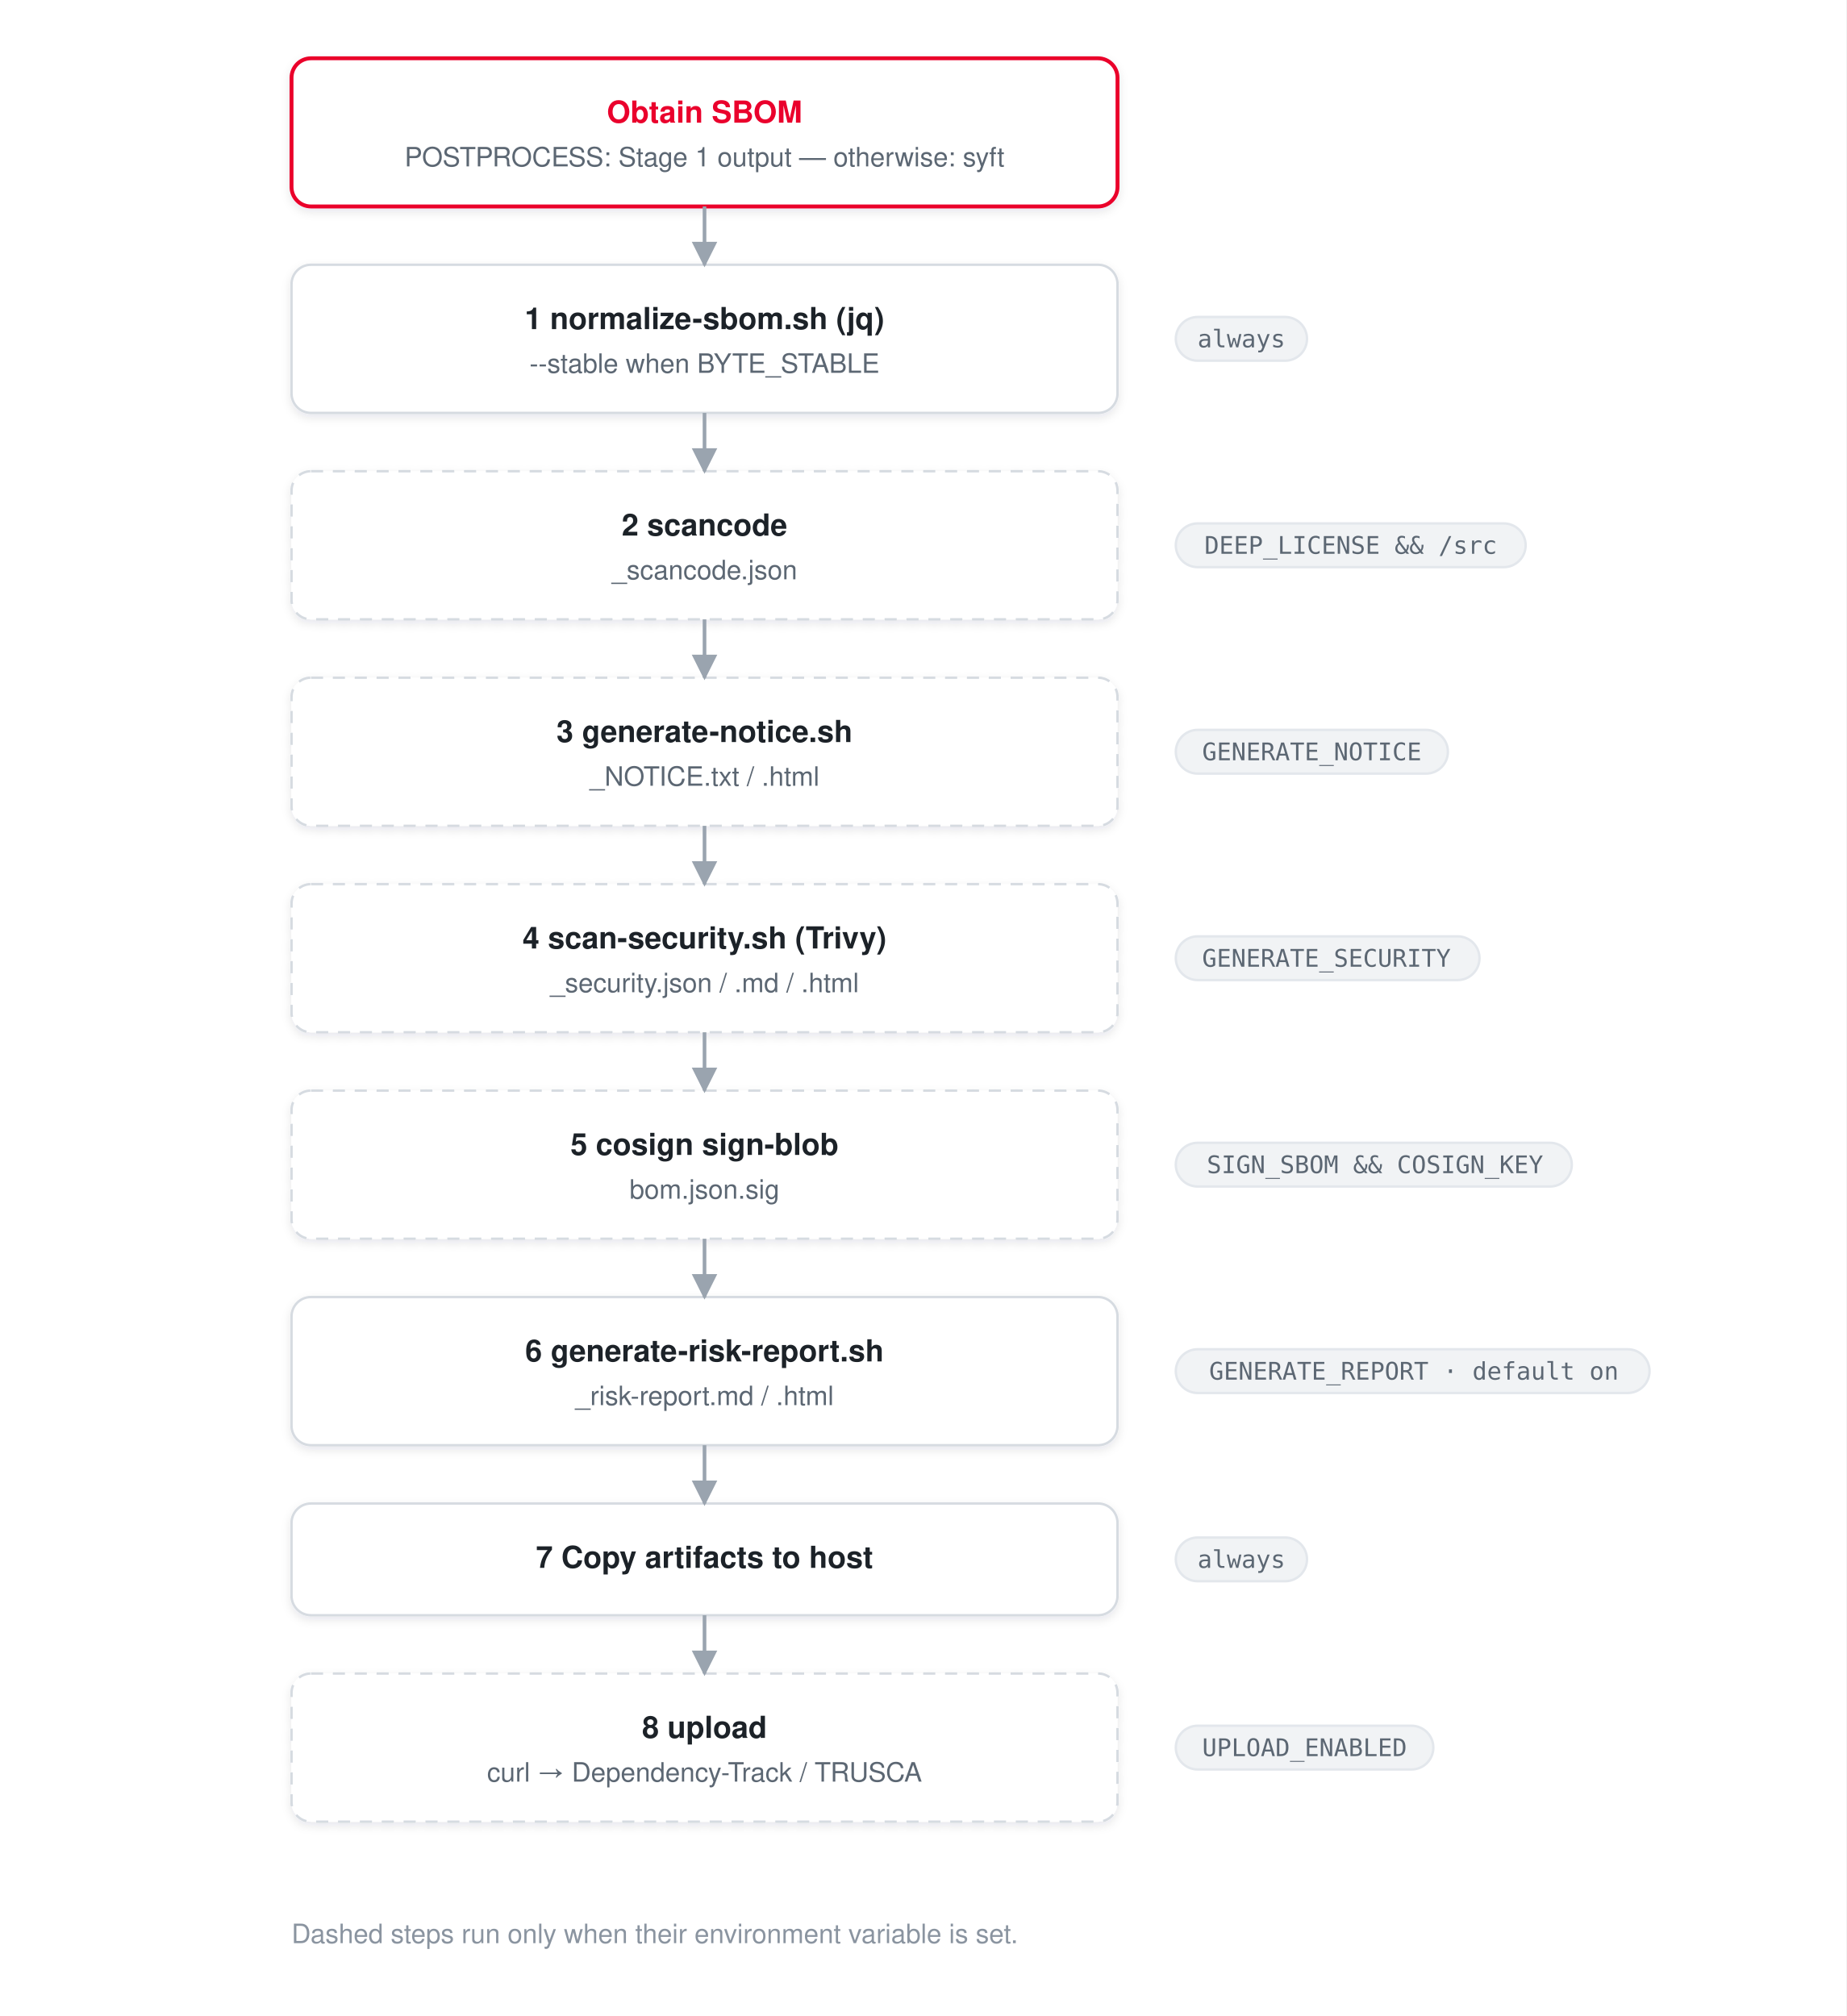
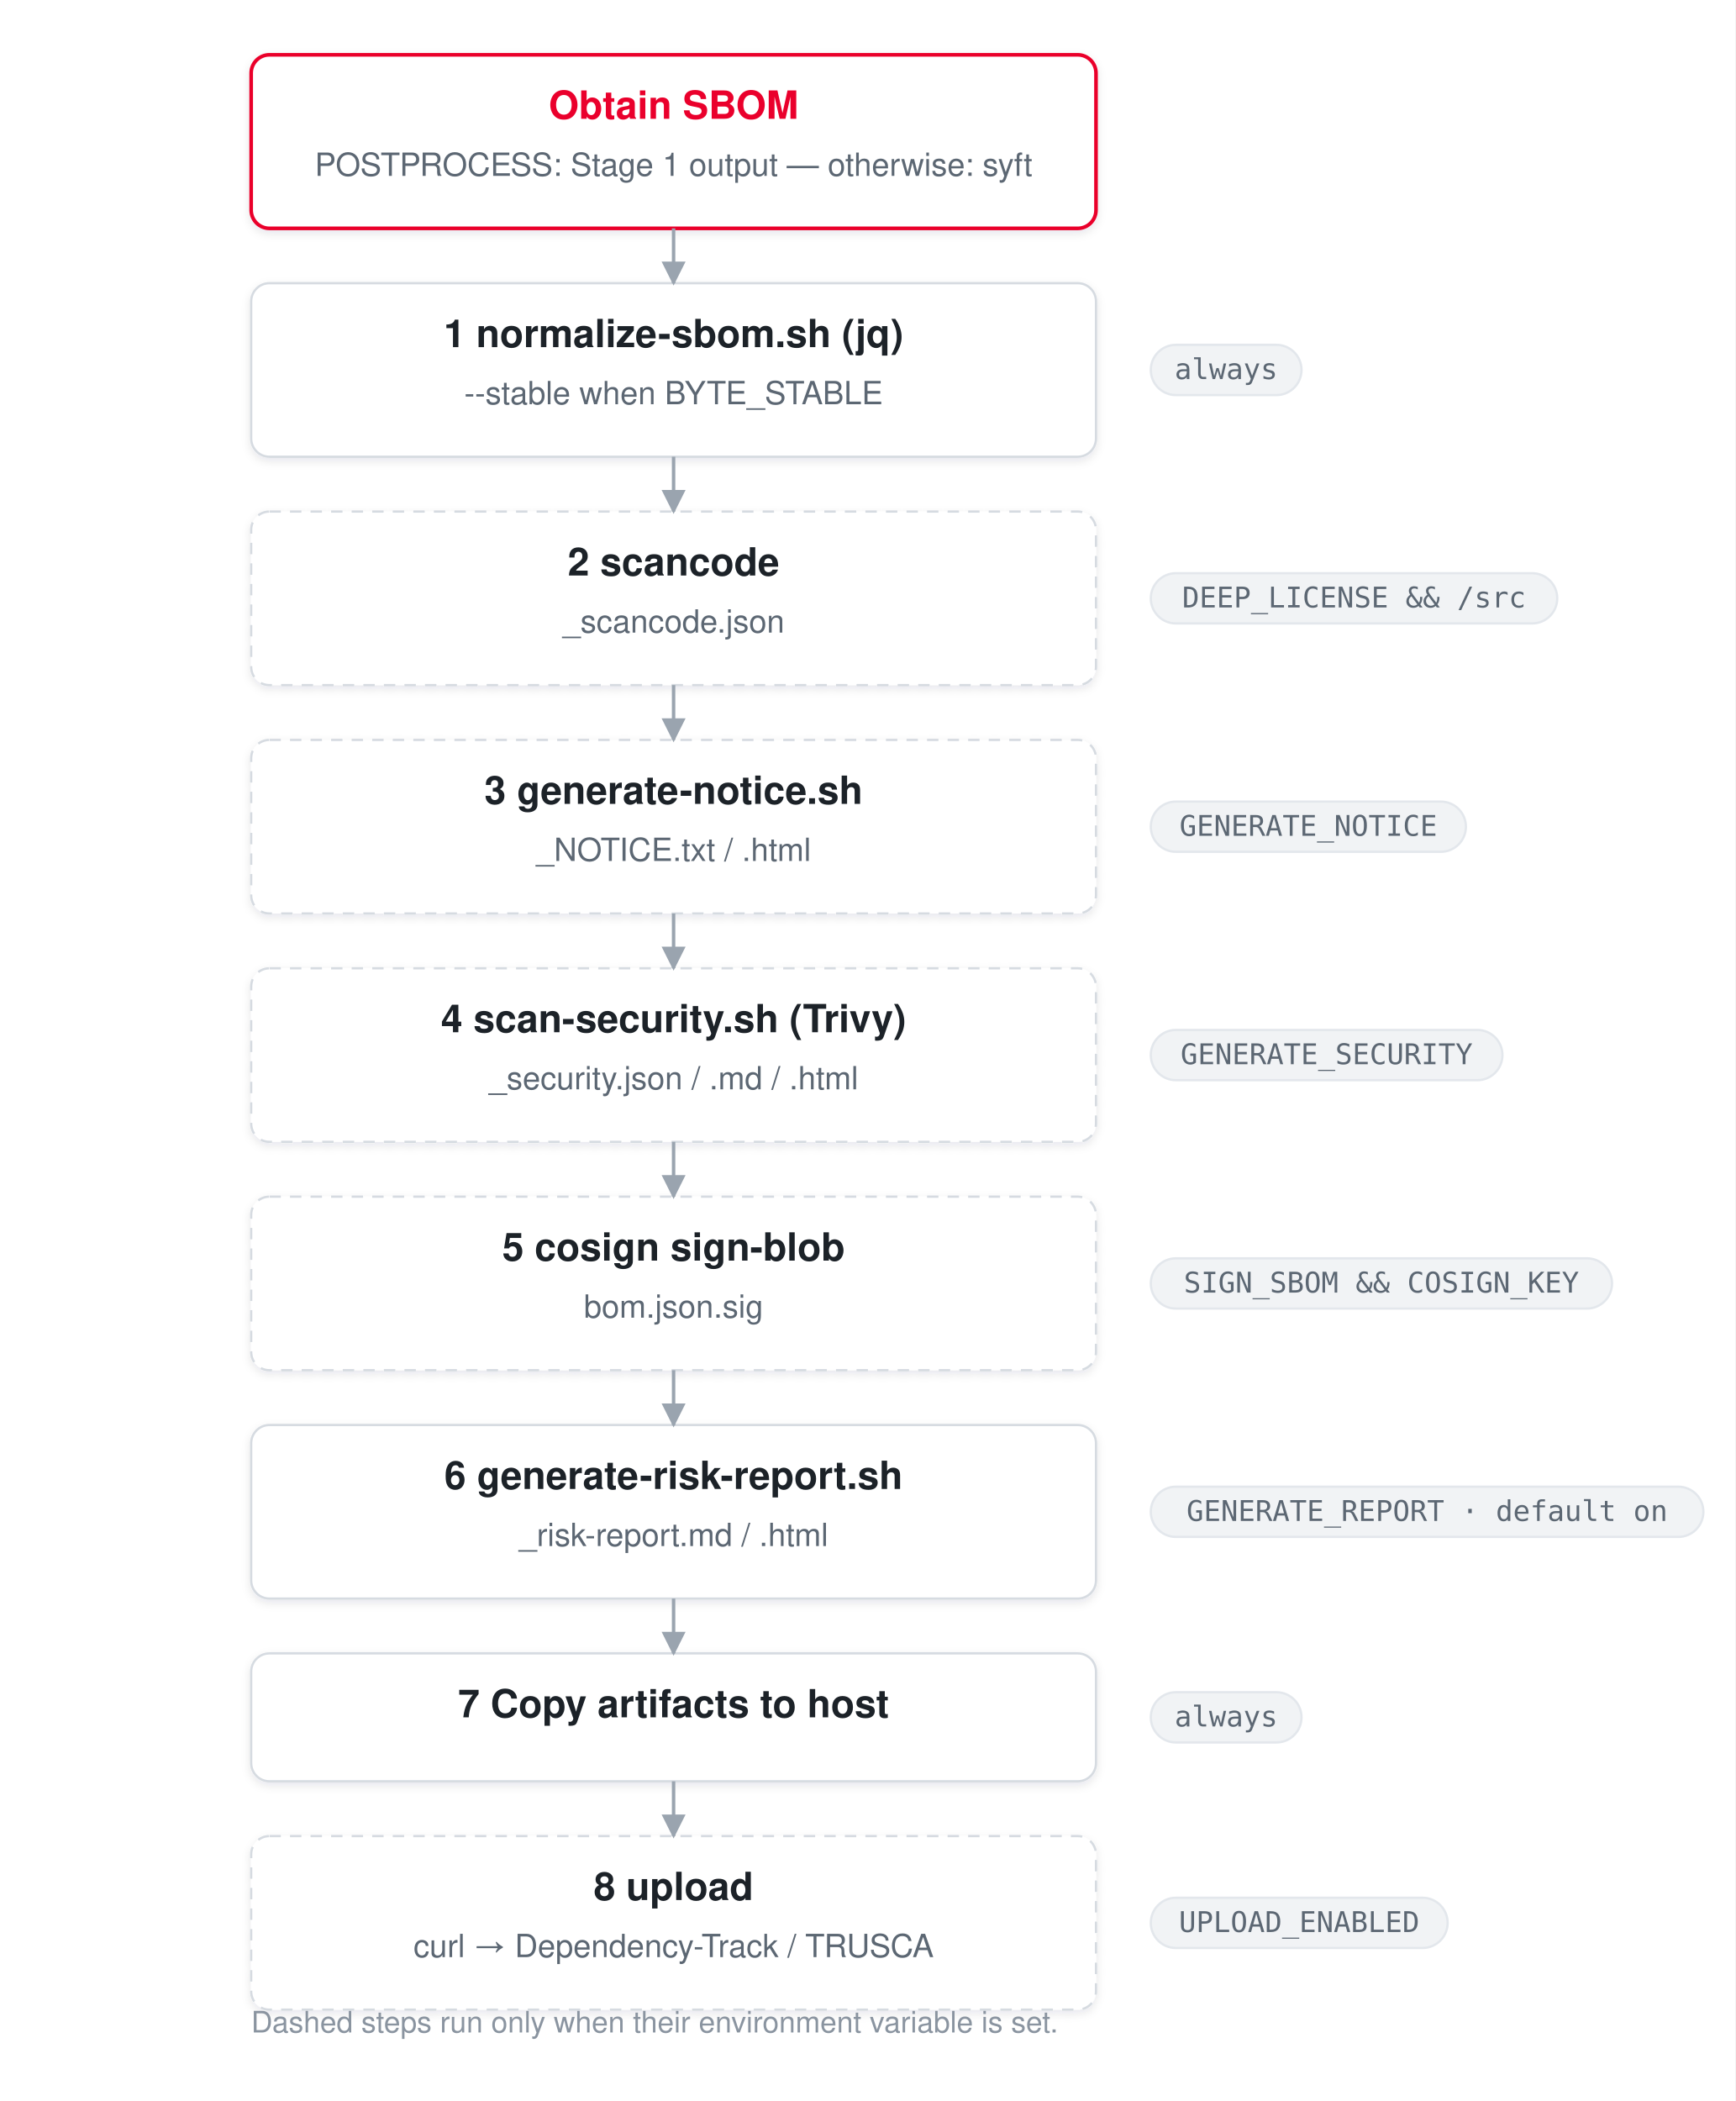
- <svg xmlns="http://www.w3.org/2000/svg" width="760" height="830" viewBox="0 0 760 830">
+ <svg xmlns="http://www.w3.org/2000/svg" width="760" height="920" viewBox="0 0 760 920">
  <defs>
    <marker id="arr" viewBox="0 0 10 10" refX="9" refY="5" markerWidth="7" markerHeight="7" orient="auto-start-reverse">
      <path d="M0,0 L10,5 L0,10 z" fill="#9aa4af" />
    </marker>
    <filter id="sh" x="-20%" y="-20%" width="140%" height="160%">
      <feDropShadow dx="0" dy="1.5" stdDeviation="2" flood-color="#1c2228" flood-opacity="0.10" />
    </filter>
  </defs>
-   <rect width="760" height="830" fill="#ffffff" />
-   <rect x="120" y="24" width="340" height="61" rx="8" fill="#ffffff" stroke="#EA002C" stroke-width="1.6" filter="url(#sh)" />
-   <text x="290.0" y="50.5" text-anchor="middle" font-family="'Helvetica Neue',Helvetica,Arial,sans-serif" font-size="12.5" font-weight="600" fill="#EA002C">Obtain SBOM</text>
-   <text x="290.0" y="68.5" text-anchor="middle" font-family="'Helvetica Neue',Helvetica,Arial,sans-serif" font-size="11" fill="#5c6773">POSTPROCESS: Stage 1 output — otherwise: syft</text>
-   <rect x="120" y="109" width="340" height="61" rx="8" fill="#ffffff" stroke="#d6dbe1" stroke-width="1" filter="url(#sh)" />
-   <text x="290.0" y="135.5" text-anchor="middle" font-family="'Helvetica Neue',Helvetica,Arial,sans-serif" font-size="12.5" font-weight="600" fill="#1c2228">1  normalize-sbom.sh (jq)</text>
-   <text x="290.0" y="153.5" text-anchor="middle" font-family="'Helvetica Neue',Helvetica,Arial,sans-serif" font-size="11" fill="#5c6773">--stable when BYTE_STABLE</text>
-   <rect x="484" y="130.5" width="54" height="18" rx="9" fill="#f1f3f5" stroke="#e3e7ec" />
-   <text x="511" y="143.0" text-anchor="middle" font-family="SFMono-Regular,Menlo,Consolas,monospace" font-size="10" fill="#5c6773">always</text>
-   <rect x="120" y="194" width="340" height="61" rx="8" fill="#ffffff" stroke="#d6dbe1" stroke-width="1" stroke-dasharray="5 4" filter="url(#sh)" />
-   <text x="290.0" y="220.5" text-anchor="middle" font-family="'Helvetica Neue',Helvetica,Arial,sans-serif" font-size="12.5" font-weight="600" fill="#1c2228">2  scancode</text>
-   <text x="290.0" y="238.5" text-anchor="middle" font-family="'Helvetica Neue',Helvetica,Arial,sans-serif" font-size="11" fill="#5c6773">_scancode.json</text>
-   <rect x="484" y="215.5" width="144" height="18" rx="9" fill="#f1f3f5" stroke="#e3e7ec" />
-   <text x="556" y="228.0" text-anchor="middle" font-family="SFMono-Regular,Menlo,Consolas,monospace" font-size="10" fill="#5c6773">DEEP_LICENSE &amp;&amp; /src</text>
-   <rect x="120" y="279" width="340" height="61" rx="8" fill="#ffffff" stroke="#d6dbe1" stroke-width="1" stroke-dasharray="5 4" filter="url(#sh)" />
-   <text x="290.0" y="305.5" text-anchor="middle" font-family="'Helvetica Neue',Helvetica,Arial,sans-serif" font-size="12.5" font-weight="600" fill="#1c2228">3  generate-notice.sh</text>
-   <text x="290.0" y="323.5" text-anchor="middle" font-family="'Helvetica Neue',Helvetica,Arial,sans-serif" font-size="11" fill="#5c6773">_NOTICE.txt / .html</text>
-   <rect x="484" y="300.5" width="112" height="18" rx="9" fill="#f1f3f5" stroke="#e3e7ec" />
-   <text x="540" y="313.0" text-anchor="middle" font-family="SFMono-Regular,Menlo,Consolas,monospace" font-size="10" fill="#5c6773">GENERATE_NOTICE</text>
-   <rect x="120" y="364" width="340" height="61" rx="8" fill="#ffffff" stroke="#d6dbe1" stroke-width="1" stroke-dasharray="5 4" filter="url(#sh)" />
-   <text x="290.0" y="390.5" text-anchor="middle" font-family="'Helvetica Neue',Helvetica,Arial,sans-serif" font-size="12.5" font-weight="600" fill="#1c2228">4  scan-security.sh (Trivy)</text>
-   <text x="290.0" y="408.5" text-anchor="middle" font-family="'Helvetica Neue',Helvetica,Arial,sans-serif" font-size="11" fill="#5c6773">_security.json / .md / .html</text>
-   <rect x="484" y="385.5" width="125" height="18" rx="9" fill="#f1f3f5" stroke="#e3e7ec" />
-   <text x="546" y="398.0" text-anchor="middle" font-family="SFMono-Regular,Menlo,Consolas,monospace" font-size="10" fill="#5c6773">GENERATE_SECURITY</text>
-   <rect x="120" y="449" width="340" height="61" rx="8" fill="#ffffff" stroke="#d6dbe1" stroke-width="1" stroke-dasharray="5 4" filter="url(#sh)" />
-   <text x="290.0" y="475.5" text-anchor="middle" font-family="'Helvetica Neue',Helvetica,Arial,sans-serif" font-size="12.5" font-weight="600" fill="#1c2228">5  cosign sign-blob</text>
-   <text x="290.0" y="493.5" text-anchor="middle" font-family="'Helvetica Neue',Helvetica,Arial,sans-serif" font-size="11" fill="#5c6773">bom.json.sig</text>
-   <rect x="484" y="470.5" width="163" height="18" rx="9" fill="#f1f3f5" stroke="#e3e7ec" />
-   <text x="566" y="483.0" text-anchor="middle" font-family="SFMono-Regular,Menlo,Consolas,monospace" font-size="10" fill="#5c6773">SIGN_SBOM &amp;&amp; COSIGN_KEY</text>
-   <rect x="120" y="534" width="340" height="61" rx="8" fill="#ffffff" stroke="#d6dbe1" stroke-width="1" filter="url(#sh)" />
-   <text x="290.0" y="560.5" text-anchor="middle" font-family="'Helvetica Neue',Helvetica,Arial,sans-serif" font-size="12.5" font-weight="600" fill="#1c2228">6  generate-risk-report.sh</text>
-   <text x="290.0" y="578.5" text-anchor="middle" font-family="'Helvetica Neue',Helvetica,Arial,sans-serif" font-size="11" fill="#5c6773">_risk-report.md / .html</text>
-   <rect x="484" y="555.5" width="195" height="18" rx="9" fill="#f1f3f5" stroke="#e3e7ec" />
-   <text x="582" y="568.0" text-anchor="middle" font-family="SFMono-Regular,Menlo,Consolas,monospace" font-size="10" fill="#5c6773">GENERATE_REPORT · default on</text>
-   <rect x="120" y="619" width="340" height="46" rx="8" fill="#ffffff" stroke="#d6dbe1" stroke-width="1" filter="url(#sh)" />
-   <text x="290.0" y="645.5" text-anchor="middle" font-family="'Helvetica Neue',Helvetica,Arial,sans-serif" font-size="12.5" font-weight="600" fill="#1c2228">7  Copy artifacts to host</text>
-   <rect x="484" y="633.0" width="54" height="18" rx="9" fill="#f1f3f5" stroke="#e3e7ec" />
-   <text x="511" y="645.5" text-anchor="middle" font-family="SFMono-Regular,Menlo,Consolas,monospace" font-size="10" fill="#5c6773">always</text>
-   <rect x="120" y="689" width="340" height="61" rx="8" fill="#ffffff" stroke="#d6dbe1" stroke-width="1" stroke-dasharray="5 4" filter="url(#sh)" />
-   <text x="290.0" y="715.5" text-anchor="middle" font-family="'Helvetica Neue',Helvetica,Arial,sans-serif" font-size="12.5" font-weight="600" fill="#1c2228">8  upload</text>
-   <text x="290.0" y="733.5" text-anchor="middle" font-family="'Helvetica Neue',Helvetica,Arial,sans-serif" font-size="11" fill="#5c6773">curl → Dependency-Track / TRUSCA</text>
-   <rect x="484" y="710.5" width="106" height="18" rx="9" fill="#f1f3f5" stroke="#e3e7ec" />
-   <text x="537" y="723.0" text-anchor="middle" font-family="SFMono-Regular,Menlo,Consolas,monospace" font-size="10" fill="#5c6773">UPLOAD_ENABLED</text>
-   <path d="M290.0,85 L290.0,109" fill="none" stroke="#9aa4af" stroke-width="1.5" marker-end="url(#arr)" />
-   <path d="M290.0,170 L290.0,194" fill="none" stroke="#9aa4af" stroke-width="1.5" marker-end="url(#arr)" />
-   <path d="M290.0,255 L290.0,279" fill="none" stroke="#9aa4af" stroke-width="1.5" marker-end="url(#arr)" />
-   <path d="M290.0,340 L290.0,364" fill="none" stroke="#9aa4af" stroke-width="1.5" marker-end="url(#arr)" />
-   <path d="M290.0,425 L290.0,449" fill="none" stroke="#9aa4af" stroke-width="1.5" marker-end="url(#arr)" />
-   <path d="M290.0,510 L290.0,534" fill="none" stroke="#9aa4af" stroke-width="1.5" marker-end="url(#arr)" />
-   <path d="M290.0,595 L290.0,619" fill="none" stroke="#9aa4af" stroke-width="1.5" marker-end="url(#arr)" />
-   <path d="M290.0,665 L290.0,689" fill="none" stroke="#9aa4af" stroke-width="1.5" marker-end="url(#arr)" />
-   <text x="120" y="800" text-anchor="start" font-family="'Helvetica Neue',Helvetica,Arial,sans-serif" font-size="11" font-weight="400" fill="#8a94a0">Dashed steps run only when their environment variable is set.</text>
+   <rect width="760" height="920" fill="#ffffff" />
+   <rect x="110" y="24" width="370" height="76" rx="8" fill="#ffffff" stroke="#EA002C" stroke-width="1.6" filter="url(#sh)" />
+   <text x="295.0" y="52.0" text-anchor="middle" font-family="'Helvetica Neue',Helvetica,Arial,sans-serif" font-size="17" font-weight="600" fill="#EA002C">Obtain SBOM</text>
+   <text x="295.0" y="77.0" text-anchor="middle" font-family="'Helvetica Neue',Helvetica,Arial,sans-serif" font-size="14" fill="#5c6773">POSTPROCESS: Stage 1 output — otherwise: syft</text>
+   <rect x="110" y="124" width="370" height="76" rx="8" fill="#ffffff" stroke="#d6dbe1" stroke-width="1" filter="url(#sh)" />
+   <text x="295.0" y="152.0" text-anchor="middle" font-family="'Helvetica Neue',Helvetica,Arial,sans-serif" font-size="17" font-weight="600" fill="#1c2228">1  normalize-sbom.sh (jq)</text>
+   <text x="295.0" y="177.0" text-anchor="middle" font-family="'Helvetica Neue',Helvetica,Arial,sans-serif" font-size="14" fill="#5c6773">--stable when BYTE_STABLE</text>
+   <rect x="504" y="151.0" width="66" height="22" rx="11" fill="#f1f3f5" stroke="#e3e7ec" />
+   <text x="537" y="166.0" text-anchor="middle" font-family="SFMono-Regular,Menlo,Consolas,monospace" font-size="12.5" fill="#5c6773">always</text>
+   <rect x="110" y="224" width="370" height="76" rx="8" fill="#ffffff" stroke="#d6dbe1" stroke-width="1" stroke-dasharray="5 4" filter="url(#sh)" />
+   <text x="295.0" y="252.0" text-anchor="middle" font-family="'Helvetica Neue',Helvetica,Arial,sans-serif" font-size="17" font-weight="600" fill="#1c2228">2  scancode</text>
+   <text x="295.0" y="277.0" text-anchor="middle" font-family="'Helvetica Neue',Helvetica,Arial,sans-serif" font-size="14" fill="#5c6773">_scancode.json</text>
+   <rect x="504" y="251.0" width="178" height="22" rx="11" fill="#f1f3f5" stroke="#e3e7ec" />
+   <text x="593" y="266.0" text-anchor="middle" font-family="SFMono-Regular,Menlo,Consolas,monospace" font-size="12.5" fill="#5c6773">DEEP_LICENSE &amp;&amp; /src</text>
+   <rect x="110" y="324" width="370" height="76" rx="8" fill="#ffffff" stroke="#d6dbe1" stroke-width="1" stroke-dasharray="5 4" filter="url(#sh)" />
+   <text x="295.0" y="352.0" text-anchor="middle" font-family="'Helvetica Neue',Helvetica,Arial,sans-serif" font-size="17" font-weight="600" fill="#1c2228">3  generate-notice.sh</text>
+   <text x="295.0" y="377.0" text-anchor="middle" font-family="'Helvetica Neue',Helvetica,Arial,sans-serif" font-size="14" fill="#5c6773">_NOTICE.txt / .html</text>
+   <rect x="504" y="351.0" width="138" height="22" rx="11" fill="#f1f3f5" stroke="#e3e7ec" />
+   <text x="573" y="366.0" text-anchor="middle" font-family="SFMono-Regular,Menlo,Consolas,monospace" font-size="12.5" fill="#5c6773">GENERATE_NOTICE</text>
+   <rect x="110" y="424" width="370" height="76" rx="8" fill="#ffffff" stroke="#d6dbe1" stroke-width="1" stroke-dasharray="5 4" filter="url(#sh)" />
+   <text x="295.0" y="452.0" text-anchor="middle" font-family="'Helvetica Neue',Helvetica,Arial,sans-serif" font-size="17" font-weight="600" fill="#1c2228">4  scan-security.sh (Trivy)</text>
+   <text x="295.0" y="477.0" text-anchor="middle" font-family="'Helvetica Neue',Helvetica,Arial,sans-serif" font-size="14" fill="#5c6773">_security.json / .md / .html</text>
+   <rect x="504" y="451.0" width="154" height="22" rx="11" fill="#f1f3f5" stroke="#e3e7ec" />
+   <text x="581" y="466.0" text-anchor="middle" font-family="SFMono-Regular,Menlo,Consolas,monospace" font-size="12.5" fill="#5c6773">GENERATE_SECURITY</text>
+   <rect x="110" y="524" width="370" height="76" rx="8" fill="#ffffff" stroke="#d6dbe1" stroke-width="1" stroke-dasharray="5 4" filter="url(#sh)" />
+   <text x="295.0" y="552.0" text-anchor="middle" font-family="'Helvetica Neue',Helvetica,Arial,sans-serif" font-size="17" font-weight="600" fill="#1c2228">5  cosign sign-blob</text>
+   <text x="295.0" y="577.0" text-anchor="middle" font-family="'Helvetica Neue',Helvetica,Arial,sans-serif" font-size="14" fill="#5c6773">bom.json.sig</text>
+   <rect x="504" y="551.0" width="202" height="22" rx="11" fill="#f1f3f5" stroke="#e3e7ec" />
+   <text x="605" y="566.0" text-anchor="middle" font-family="SFMono-Regular,Menlo,Consolas,monospace" font-size="12.5" fill="#5c6773">SIGN_SBOM &amp;&amp; COSIGN_KEY</text>
+   <rect x="110" y="624" width="370" height="76" rx="8" fill="#ffffff" stroke="#d6dbe1" stroke-width="1" filter="url(#sh)" />
+   <text x="295.0" y="652.0" text-anchor="middle" font-family="'Helvetica Neue',Helvetica,Arial,sans-serif" font-size="17" font-weight="600" fill="#1c2228">6  generate-risk-report.sh</text>
+   <text x="295.0" y="677.0" text-anchor="middle" font-family="'Helvetica Neue',Helvetica,Arial,sans-serif" font-size="14" fill="#5c6773">_risk-report.md / .html</text>
+   <rect x="504" y="651.0" width="242" height="22" rx="11" fill="#f1f3f5" stroke="#e3e7ec" />
+   <text x="625" y="666.0" text-anchor="middle" font-family="SFMono-Regular,Menlo,Consolas,monospace" font-size="12.5" fill="#5c6773">GENERATE_REPORT · default on</text>
+   <rect x="110" y="724" width="370" height="56" rx="8" fill="#ffffff" stroke="#d6dbe1" stroke-width="1" filter="url(#sh)" />
+   <text x="295.0" y="752.0" text-anchor="middle" font-family="'Helvetica Neue',Helvetica,Arial,sans-serif" font-size="17" font-weight="600" fill="#1c2228">7  Copy artifacts to host</text>
+   <rect x="504" y="741.0" width="66" height="22" rx="11" fill="#f1f3f5" stroke="#e3e7ec" />
+   <text x="537" y="756.0" text-anchor="middle" font-family="SFMono-Regular,Menlo,Consolas,monospace" font-size="12.5" fill="#5c6773">always</text>
+   <rect x="110" y="804" width="370" height="76" rx="8" fill="#ffffff" stroke="#d6dbe1" stroke-width="1" stroke-dasharray="5 4" filter="url(#sh)" />
+   <text x="295.0" y="832.0" text-anchor="middle" font-family="'Helvetica Neue',Helvetica,Arial,sans-serif" font-size="17" font-weight="600" fill="#1c2228">8  upload</text>
+   <text x="295.0" y="857.0" text-anchor="middle" font-family="'Helvetica Neue',Helvetica,Arial,sans-serif" font-size="14" fill="#5c6773">curl → Dependency-Track / TRUSCA</text>
+   <rect x="504" y="831.0" width="130" height="22" rx="11" fill="#f1f3f5" stroke="#e3e7ec" />
+   <text x="569" y="846.0" text-anchor="middle" font-family="SFMono-Regular,Menlo,Consolas,monospace" font-size="12.5" fill="#5c6773">UPLOAD_ENABLED</text>
+   <path d="M295.0,100 L295.0,124" fill="none" stroke="#9aa4af" stroke-width="1.5" marker-end="url(#arr)" />
+   <path d="M295.0,200 L295.0,224" fill="none" stroke="#9aa4af" stroke-width="1.5" marker-end="url(#arr)" />
+   <path d="M295.0,300 L295.0,324" fill="none" stroke="#9aa4af" stroke-width="1.5" marker-end="url(#arr)" />
+   <path d="M295.0,400 L295.0,424" fill="none" stroke="#9aa4af" stroke-width="1.5" marker-end="url(#arr)" />
+   <path d="M295.0,500 L295.0,524" fill="none" stroke="#9aa4af" stroke-width="1.5" marker-end="url(#arr)" />
+   <path d="M295.0,600 L295.0,624" fill="none" stroke="#9aa4af" stroke-width="1.5" marker-end="url(#arr)" />
+   <path d="M295.0,700 L295.0,724" fill="none" stroke="#9aa4af" stroke-width="1.5" marker-end="url(#arr)" />
+   <path d="M295.0,780 L295.0,804" fill="none" stroke="#9aa4af" stroke-width="1.5" marker-end="url(#arr)" />
+   <text x="110" y="890" text-anchor="start" font-family="'Helvetica Neue',Helvetica,Arial,sans-serif" font-size="13" font-weight="400" fill="#8a94a0">Dashed steps run only when their environment variable is set.</text>
</svg>
